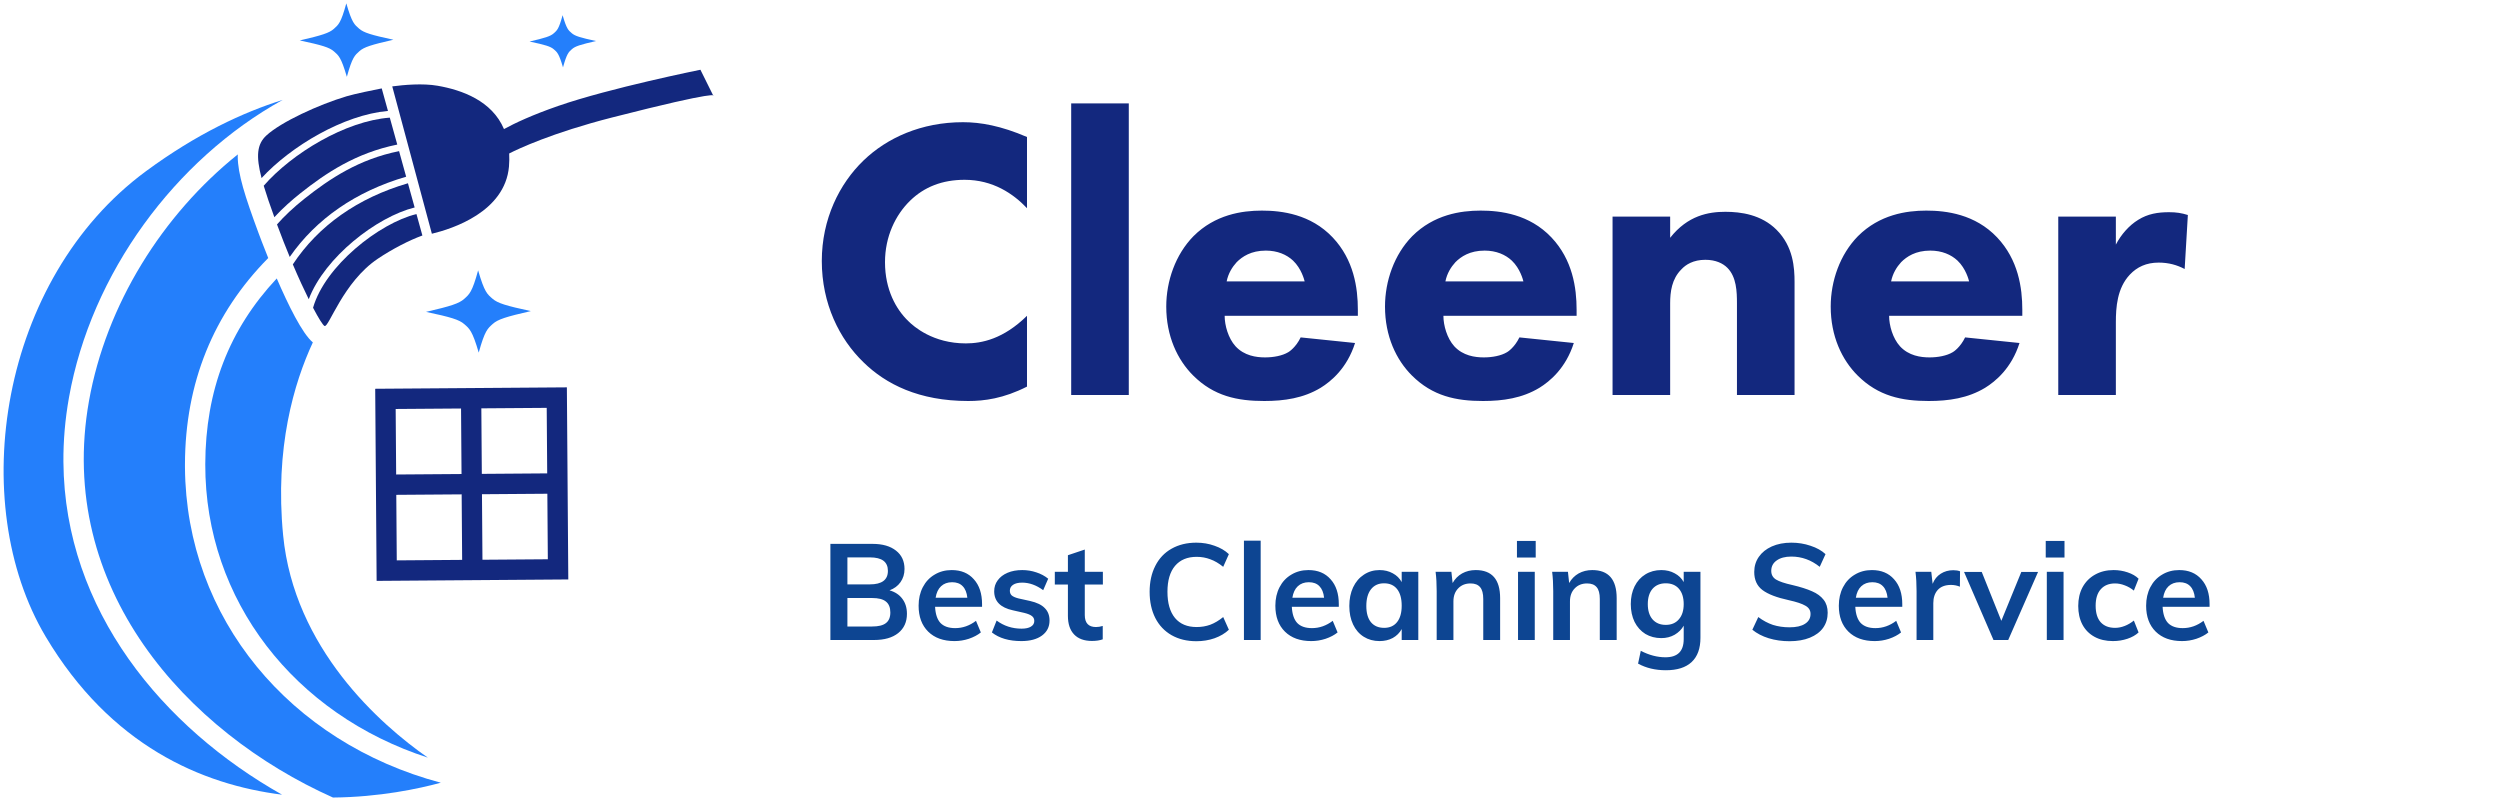
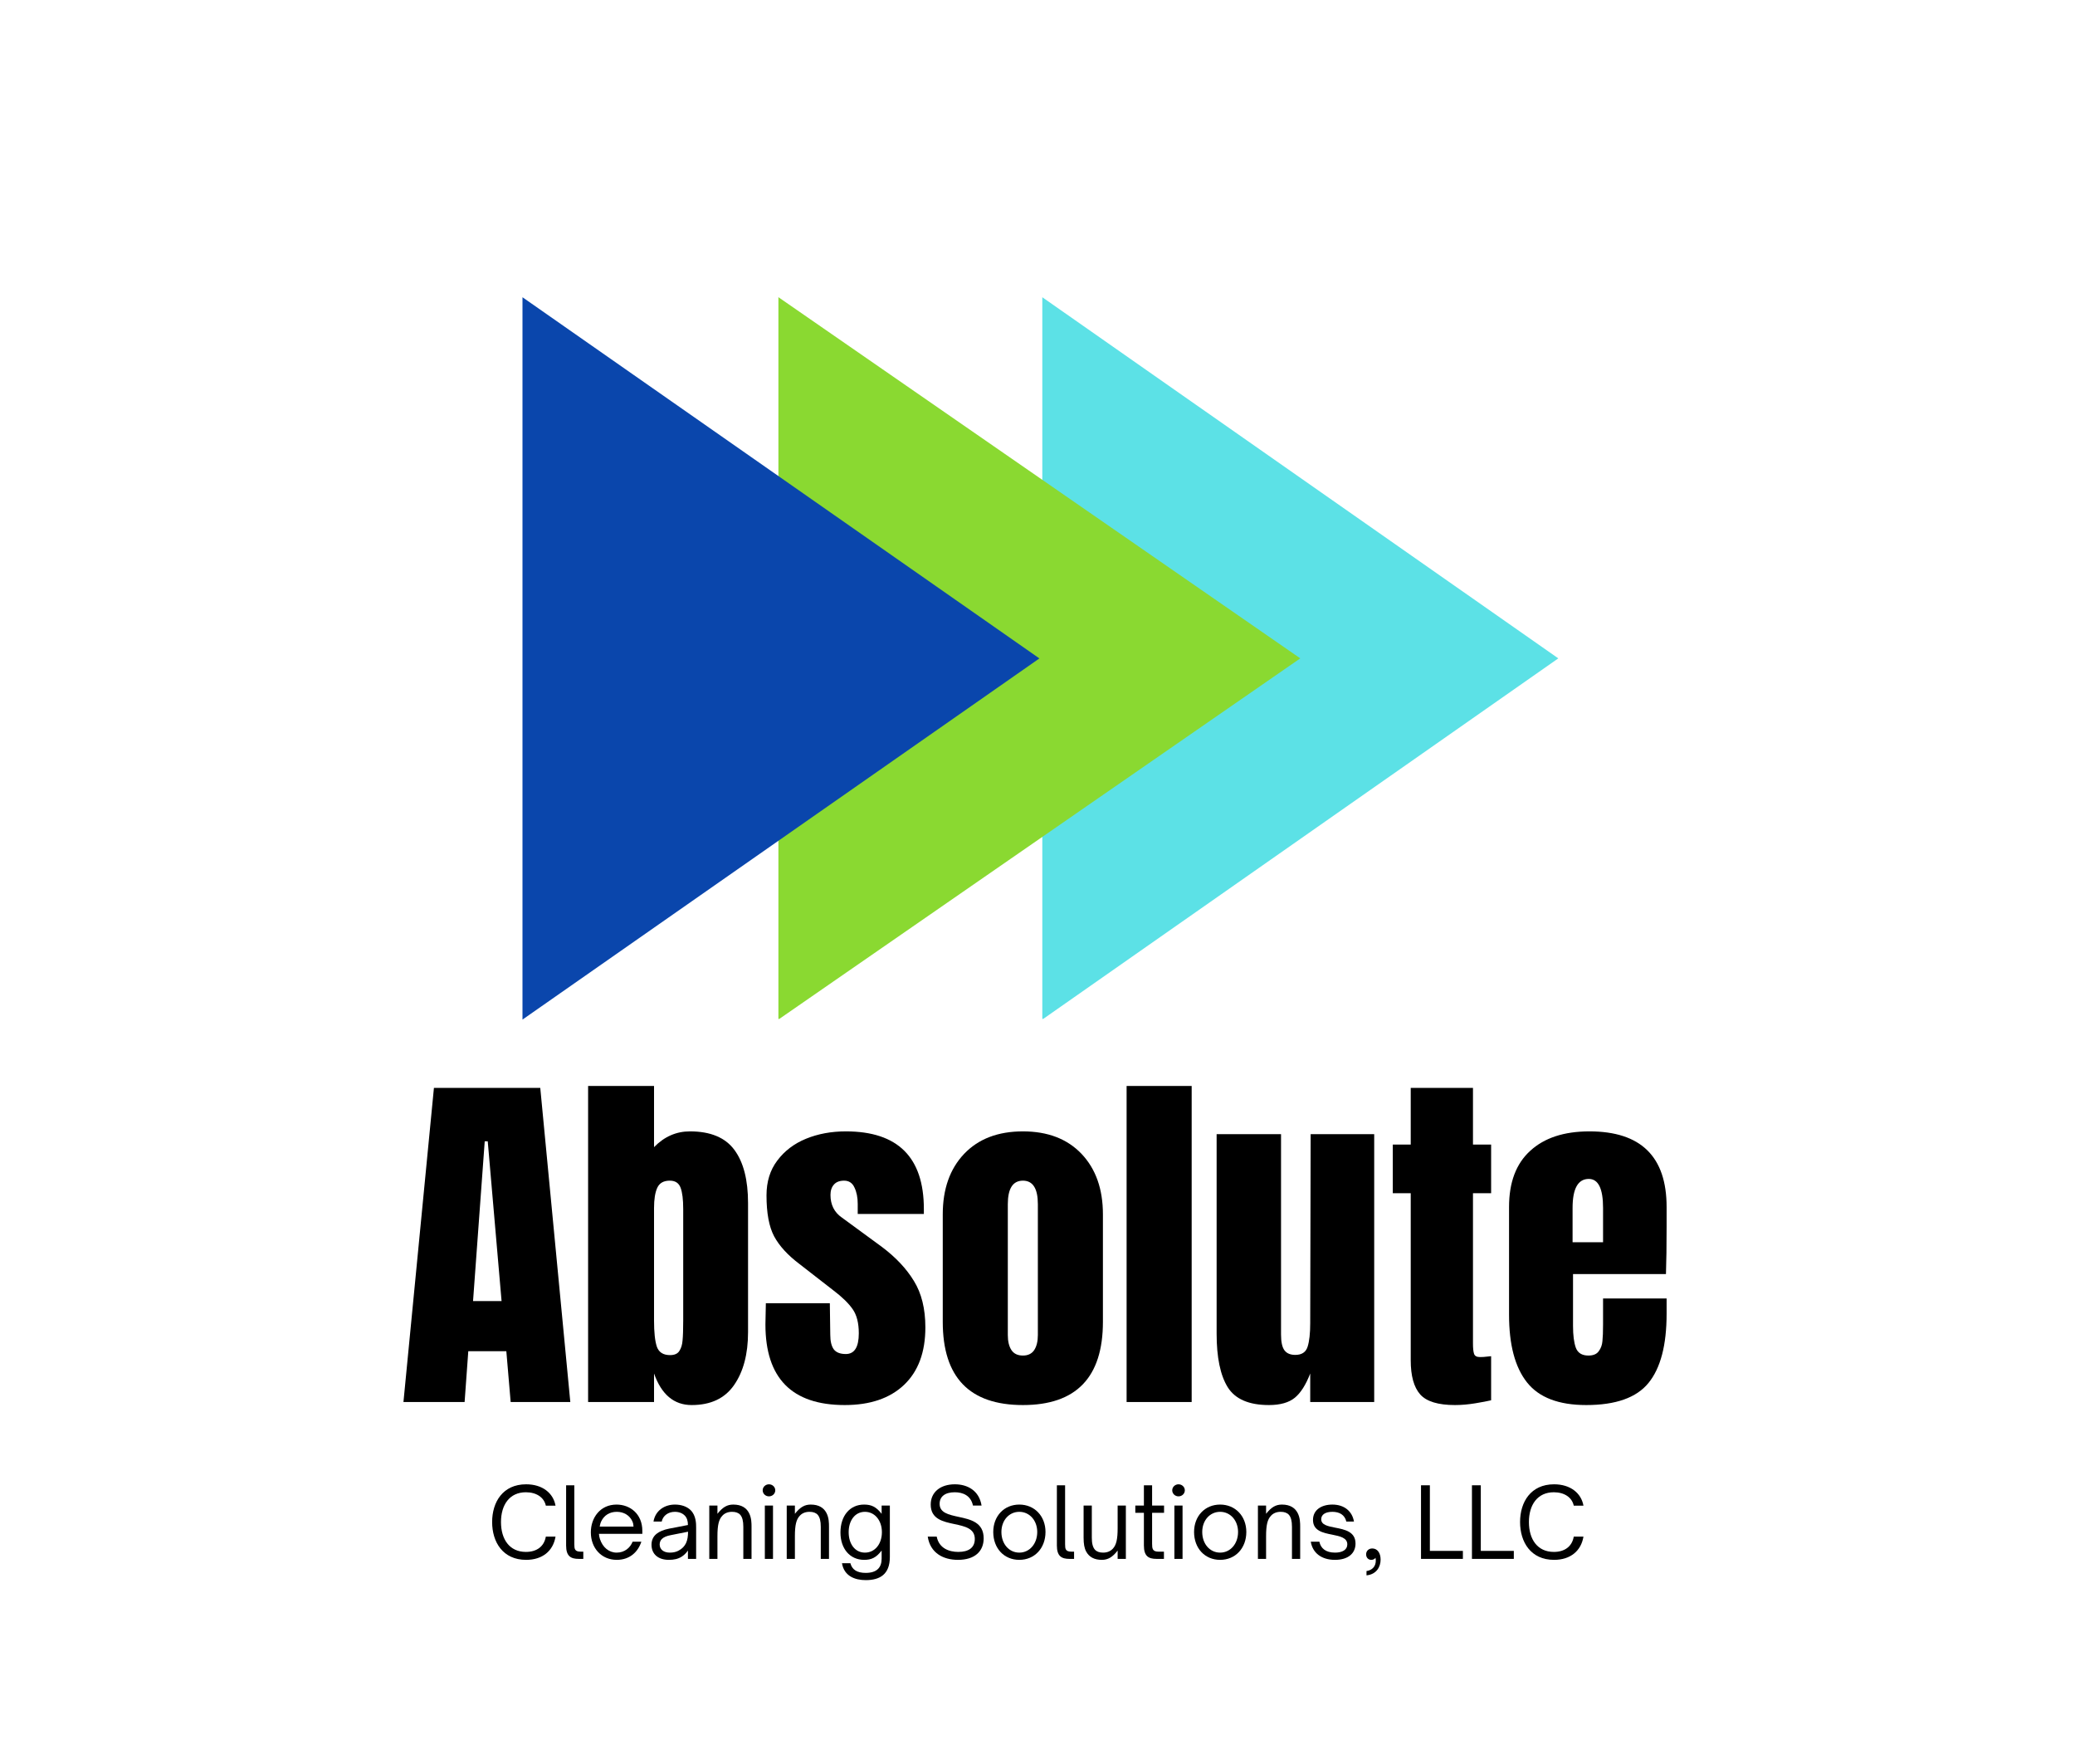
- <svg xmlns="http://www.w3.org/2000/svg" width="500" height="160" viewBox="0 0 500 160" fill="none">
-   <path d="M205.4 63.16C200.68 67.8 196.36 68.68 193.16 68.68C186.6 68.68 182.76 65.32 181.64 64.2C179.24 61.88 177 57.96 177 52.44C177 47.32 179.08 43 182.04 40.12C184.84 37.4 188.44 35.96 192.92 35.96C198.6 35.96 202.68 38.76 205.4 41.64V27.4C200.2 25.16 196.12 24.44 192.6 24.44C184.28 24.44 177.4 27.56 172.68 32.12C167.88 36.76 164.36 43.8 164.36 52.2C164.36 60.76 167.88 67.8 172.68 72.44C177.16 76.84 183.8 80.2 193.64 80.2C196.84 80.2 200.68 79.72 205.4 77.32V63.16ZM214.238 20.68V79H225.758V20.68H214.238ZM245.331 56.28C245.651 54.68 246.451 53.4 247.331 52.44C248.451 51.32 250.211 50.12 253.171 50.12C255.491 50.12 257.331 50.92 258.611 52.12C260.291 53.72 260.851 55.96 260.931 56.28H245.331ZM271.571 61.96C271.571 57.56 270.771 51.96 266.531 47.48C262.131 42.84 256.371 42.12 252.371 42.12C248.371 42.12 243.011 42.92 238.691 47.24C235.091 50.92 233.251 56.2 233.251 61.32C233.251 67.24 235.491 71.96 238.611 75.08C242.771 79.24 247.491 80.2 252.851 80.2C256.851 80.2 260.691 79.64 264.131 77.56C266.211 76.28 269.411 73.64 271.011 68.6L260.131 67.48C259.171 69.48 257.811 70.36 257.651 70.44C256.451 71.16 254.691 71.48 253.011 71.48C251.251 71.48 248.851 71.16 247.091 69.24C245.651 67.64 244.931 65.08 244.931 63.16H271.571V61.96ZM289.081 56.28C289.401 54.68 290.201 53.4 291.081 52.44C292.201 51.32 293.961 50.12 296.921 50.12C299.241 50.12 301.081 50.92 302.361 52.12C304.041 53.72 304.601 55.96 304.681 56.28H289.081ZM315.321 61.96C315.321 57.56 314.521 51.96 310.281 47.48C305.881 42.84 300.121 42.12 296.121 42.12C292.121 42.12 286.761 42.92 282.441 47.24C278.841 50.92 277.001 56.2 277.001 61.32C277.001 67.24 279.241 71.96 282.361 75.08C286.521 79.24 291.241 80.2 296.601 80.2C300.601 80.2 304.441 79.64 307.881 77.56C309.961 76.28 313.161 73.64 314.761 68.6L303.881 67.48C302.921 69.48 301.561 70.36 301.401 70.44C300.201 71.16 298.441 71.48 296.761 71.48C295.001 71.48 292.601 71.16 290.841 69.24C289.401 67.64 288.681 65.08 288.681 63.16H315.321V61.96ZM322.511 79H334.031V60.68C334.031 58.36 334.351 55.8 336.271 53.88C337.151 52.92 338.671 51.96 341.071 51.96C343.151 51.96 344.591 52.68 345.471 53.56C347.311 55.4 347.391 58.36 347.391 60.68V79H358.911V56.44C358.911 53.56 358.671 49.32 355.311 45.96C352.271 42.92 348.191 42.36 345.071 42.36C341.711 42.36 337.551 43.08 334.031 47.56V43.32H322.511V79ZM378.222 56.28C378.542 54.68 379.342 53.4 380.222 52.44C381.342 51.32 383.102 50.12 386.062 50.12C388.382 50.12 390.222 50.92 391.502 52.12C393.182 53.72 393.742 55.96 393.822 56.28H378.222ZM404.462 61.96C404.462 57.56 403.662 51.96 399.422 47.48C395.022 42.84 389.262 42.12 385.262 42.12C381.262 42.12 375.902 42.92 371.582 47.24C367.982 50.92 366.142 56.2 366.142 61.32C366.142 67.24 368.382 71.96 371.502 75.08C375.662 79.24 380.382 80.2 385.742 80.2C389.742 80.2 393.582 79.64 397.022 77.56C399.102 76.28 402.302 73.64 403.902 68.6L393.022 67.48C392.062 69.48 390.702 70.36 390.542 70.44C389.342 71.16 387.582 71.48 385.902 71.48C384.142 71.48 381.742 71.16 379.982 69.24C378.542 67.64 377.822 65.08 377.822 63.16H404.462V61.96ZM411.652 79H423.172V64.52C423.172 61.48 423.412 57.64 425.972 54.92C427.412 53.4 429.252 52.52 431.732 52.52C433.732 52.52 435.412 53 436.932 53.8L437.572 43C436.292 42.6 435.252 42.44 433.812 42.44C431.572 42.44 429.572 42.76 427.652 43.96C425.812 45.08 424.212 46.92 423.172 48.92V43.32H411.652V79Z" fill="#13287E" />
-   <path d="M177.905 118.064C179.021 118.388 179.876 118.955 180.47 119.765C181.082 120.575 181.388 121.574 181.388 122.762C181.388 124.4 180.803 125.687 179.633 126.623C178.481 127.541 176.87 128 174.8 128H166.079V108.776H174.53C176.51 108.776 178.067 109.226 179.201 110.126C180.335 111.008 180.902 112.232 180.902 113.798C180.902 114.806 180.632 115.688 180.092 116.444C179.57 117.182 178.841 117.722 177.905 118.064ZM169.481 116.876H173.963C176.375 116.876 177.581 115.976 177.581 114.176C177.581 113.276 177.284 112.601 176.69 112.151C176.096 111.701 175.187 111.476 173.963 111.476H169.481V116.876ZM174.422 125.3C175.682 125.3 176.6 125.075 177.176 124.625C177.77 124.175 178.067 123.464 178.067 122.492C178.067 121.502 177.77 120.773 177.176 120.305C176.6 119.837 175.682 119.603 174.422 119.603H169.481V125.3H174.422ZM196.412 121.358H187.016C187.088 122.816 187.448 123.896 188.096 124.598C188.762 125.282 189.743 125.624 191.039 125.624C192.533 125.624 193.919 125.138 195.197 124.166L196.169 126.488C195.521 127.01 194.72 127.433 193.766 127.757C192.83 128.063 191.876 128.216 190.904 128.216C188.672 128.216 186.917 127.586 185.639 126.326C184.361 125.066 183.722 123.338 183.722 121.142C183.722 119.756 184.001 118.523 184.559 117.443C185.117 116.363 185.9 115.526 186.908 114.932C187.916 114.32 189.059 114.014 190.337 114.014C192.209 114.014 193.685 114.626 194.765 115.85C195.863 117.056 196.412 118.721 196.412 120.845V121.358ZM190.418 116.444C189.518 116.444 188.78 116.714 188.204 117.254C187.646 117.776 187.286 118.541 187.124 119.549H193.469C193.361 118.523 193.046 117.749 192.524 117.227C192.02 116.705 191.318 116.444 190.418 116.444ZM204.265 128.216C201.799 128.216 199.837 127.64 198.379 126.488L199.324 124.112C200.782 125.192 202.447 125.732 204.319 125.732C205.129 125.732 205.75 125.597 206.182 125.327C206.632 125.057 206.857 124.679 206.857 124.193C206.857 123.779 206.704 123.455 206.398 123.221C206.092 122.969 205.57 122.753 204.832 122.573L202.564 122.06C200.08 121.52 198.838 120.251 198.838 118.253C198.838 117.425 199.072 116.696 199.54 116.066C200.008 115.418 200.665 114.914 201.511 114.554C202.357 114.194 203.338 114.014 204.454 114.014C205.426 114.014 206.362 114.167 207.262 114.473C208.162 114.761 208.954 115.184 209.638 115.742L208.639 118.037C207.271 117.029 205.867 116.525 204.427 116.525C203.653 116.525 203.05 116.669 202.618 116.957C202.186 117.245 201.97 117.641 201.97 118.145C201.97 118.541 202.096 118.856 202.348 119.09C202.618 119.324 203.068 119.522 203.698 119.684L206.02 120.197C207.37 120.503 208.351 120.98 208.963 121.628C209.593 122.258 209.908 123.086 209.908 124.112C209.908 125.372 209.404 126.371 208.396 127.109C207.388 127.847 206.011 128.216 204.265 128.216ZM216.957 116.903V123.005C216.957 124.607 217.704 125.408 219.198 125.408C219.612 125.408 220.062 125.336 220.548 125.192V127.865C219.954 128.081 219.234 128.189 218.388 128.189C216.84 128.189 215.652 127.757 214.824 126.893C213.996 126.029 213.582 124.787 213.582 123.167V116.903H210.963V114.365H213.582V111.044L216.957 109.91V114.365H220.575V116.903H216.957ZM239.268 128.243C237.378 128.243 235.722 127.838 234.3 127.028C232.896 126.218 231.816 125.075 231.06 123.599C230.304 122.105 229.926 120.359 229.926 118.361C229.926 116.381 230.304 114.653 231.06 113.177C231.816 111.683 232.896 110.54 234.3 109.748C235.722 108.938 237.378 108.533 239.268 108.533C240.564 108.533 241.779 108.74 242.913 109.154C244.065 109.55 245.019 110.108 245.775 110.828L244.641 113.366C243.777 112.664 242.913 112.16 242.049 111.854C241.203 111.53 240.294 111.368 239.322 111.368C237.468 111.368 236.028 111.971 235.002 113.177C233.994 114.383 233.49 116.111 233.49 118.361C233.49 120.629 233.994 122.375 235.002 123.599C236.01 124.805 237.45 125.408 239.322 125.408C240.294 125.408 241.203 125.255 242.049 124.949C242.913 124.625 243.777 124.112 244.641 123.41L245.775 125.948C245.019 126.668 244.065 127.235 242.913 127.649C241.779 128.045 240.564 128.243 239.268 128.243ZM248.787 108.128H252.135V128H248.787V108.128ZM267.761 121.358H258.365C258.437 122.816 258.797 123.896 259.445 124.598C260.111 125.282 261.092 125.624 262.388 125.624C263.882 125.624 265.268 125.138 266.546 124.166L267.518 126.488C266.87 127.01 266.069 127.433 265.115 127.757C264.179 128.063 263.225 128.216 262.253 128.216C260.021 128.216 258.266 127.586 256.988 126.326C255.71 125.066 255.071 123.338 255.071 121.142C255.071 119.756 255.35 118.523 255.908 117.443C256.466 116.363 257.249 115.526 258.257 114.932C259.265 114.32 260.408 114.014 261.686 114.014C263.558 114.014 265.034 114.626 266.114 115.85C267.212 117.056 267.761 118.721 267.761 120.845V121.358ZM261.767 116.444C260.867 116.444 260.129 116.714 259.553 117.254C258.995 117.776 258.635 118.541 258.473 119.549H264.818C264.71 118.523 264.395 117.749 263.873 117.227C263.369 116.705 262.667 116.444 261.767 116.444ZM283.66 114.365V128H280.339V125.813C279.925 126.569 279.331 127.163 278.557 127.595C277.783 128.009 276.901 128.216 275.911 128.216C274.723 128.216 273.67 127.928 272.752 127.352C271.834 126.776 271.123 125.957 270.619 124.895C270.115 123.833 269.863 122.6 269.863 121.196C269.863 119.792 270.115 118.55 270.619 117.47C271.141 116.372 271.861 115.526 272.779 114.932C273.697 114.32 274.741 114.014 275.911 114.014C276.901 114.014 277.783 114.23 278.557 114.662C279.331 115.076 279.925 115.661 280.339 116.417V114.365H283.66ZM276.829 125.57C277.945 125.57 278.809 125.183 279.421 124.409C280.033 123.635 280.339 122.546 280.339 121.142C280.339 119.702 280.033 118.595 279.421 117.821C278.809 117.047 277.936 116.66 276.802 116.66C275.686 116.66 274.813 117.065 274.183 117.875C273.571 118.667 273.265 119.774 273.265 121.196C273.265 122.6 273.571 123.68 274.183 124.436C274.813 125.192 275.695 125.57 276.829 125.57ZM295.139 114.014C298.397 114.014 300.026 115.886 300.026 119.63V128H296.651V119.792C296.651 118.712 296.444 117.929 296.03 117.443C295.616 116.939 294.977 116.687 294.113 116.687C293.087 116.687 292.259 117.02 291.629 117.686C290.999 118.334 290.684 119.198 290.684 120.278V128H287.336V118.226C287.336 116.786 287.264 115.499 287.12 114.365H290.279L290.522 116.606C290.99 115.778 291.62 115.139 292.412 114.689C293.222 114.239 294.131 114.014 295.139 114.014ZM303.605 114.365H306.953V128H303.605V114.365ZM307.142 108.182V111.503H303.389V108.182H307.142ZM318.448 114.014C321.706 114.014 323.335 115.886 323.335 119.63V128H319.96V119.792C319.96 118.712 319.753 117.929 319.339 117.443C318.925 116.939 318.286 116.687 317.422 116.687C316.396 116.687 315.568 117.02 314.938 117.686C314.308 118.334 313.993 119.198 313.993 120.278V128H310.645V118.226C310.645 116.786 310.573 115.499 310.429 114.365H313.588L313.831 116.606C314.299 115.778 314.929 115.139 315.721 114.689C316.531 114.239 317.44 114.014 318.448 114.014ZM340.089 114.365V127.568C340.089 129.692 339.504 131.303 338.334 132.401C337.164 133.499 335.445 134.048 333.177 134.048C331.071 134.048 329.217 133.607 327.615 132.725L328.155 130.16C329.811 131.024 331.458 131.456 333.096 131.456C335.526 131.456 336.741 130.25 336.741 127.838V125.138C336.327 125.876 335.724 126.479 334.932 126.947C334.14 127.397 333.249 127.622 332.259 127.622C331.071 127.622 330.009 127.343 329.073 126.785C328.155 126.209 327.435 125.408 326.913 124.382C326.409 123.338 326.157 122.15 326.157 120.818C326.157 119.486 326.409 118.307 326.913 117.281C327.435 116.237 328.155 115.436 329.073 114.878C330.009 114.302 331.071 114.014 332.259 114.014C333.267 114.014 334.158 114.23 334.932 114.662C335.724 115.076 336.327 115.661 336.741 116.417V114.365H340.089ZM333.15 124.976C334.266 124.976 335.139 124.607 335.769 123.869C336.417 123.131 336.741 122.114 336.741 120.818C336.741 119.522 336.426 118.505 335.796 117.767C335.166 117.029 334.284 116.66 333.15 116.66C332.034 116.66 331.152 117.029 330.504 117.767C329.874 118.505 329.559 119.522 329.559 120.818C329.559 122.114 329.874 123.131 330.504 123.869C331.152 124.607 332.034 124.976 333.15 124.976ZM357.895 128.243C356.419 128.243 355.033 128.045 353.737 127.649C352.459 127.253 351.37 126.686 350.47 125.948L351.658 123.41C352.594 124.112 353.566 124.634 354.574 124.976C355.6 125.3 356.716 125.462 357.922 125.462C359.254 125.462 360.28 125.228 361 124.76C361.738 124.292 362.107 123.635 362.107 122.789C362.107 122.069 361.765 121.52 361.081 121.142C360.415 120.746 359.308 120.377 357.76 120.035C355.348 119.513 353.593 118.838 352.495 118.01C351.397 117.182 350.848 115.976 350.848 114.392C350.848 113.258 351.154 112.25 351.766 111.368C352.378 110.486 353.242 109.793 354.358 109.289C355.492 108.785 356.797 108.533 358.273 108.533C359.623 108.533 360.901 108.74 362.107 109.154C363.331 109.55 364.33 110.108 365.104 110.828L363.943 113.366C362.233 111.998 360.343 111.314 358.273 111.314C357.031 111.314 356.05 111.575 355.33 112.097C354.61 112.601 354.25 113.294 354.25 114.176C354.25 114.932 354.565 115.508 355.195 115.904C355.843 116.3 356.941 116.669 358.489 117.011C360.091 117.389 361.396 117.803 362.404 118.253C363.412 118.685 364.186 119.252 364.726 119.954C365.266 120.638 365.536 121.502 365.536 122.546C365.536 123.698 365.23 124.706 364.618 125.57C364.006 126.416 363.124 127.073 361.972 127.541C360.82 128.009 359.461 128.243 357.895 128.243ZM380.455 121.358H371.059C371.131 122.816 371.491 123.896 372.139 124.598C372.805 125.282 373.786 125.624 375.082 125.624C376.576 125.624 377.962 125.138 379.24 124.166L380.212 126.488C379.564 127.01 378.763 127.433 377.809 127.757C376.873 128.063 375.919 128.216 374.947 128.216C372.715 128.216 370.96 127.586 369.682 126.326C368.404 125.066 367.765 123.338 367.765 121.142C367.765 119.756 368.044 118.523 368.602 117.443C369.16 116.363 369.943 115.526 370.951 114.932C371.959 114.32 373.102 114.014 374.38 114.014C376.252 114.014 377.728 114.626 378.808 115.85C379.906 117.056 380.455 118.721 380.455 120.845V121.358ZM374.461 116.444C373.561 116.444 372.823 116.714 372.247 117.254C371.689 117.776 371.329 118.541 371.167 119.549H377.512C377.404 118.523 377.089 117.749 376.567 117.227C376.063 116.705 375.361 116.444 374.461 116.444ZM390.657 114.041C391.179 114.041 391.629 114.113 392.007 114.257L391.98 117.335C391.404 117.101 390.81 116.984 390.198 116.984C389.046 116.984 388.164 117.317 387.552 117.983C386.958 118.649 386.661 119.531 386.661 120.629V128H383.313V118.226C383.313 116.786 383.241 115.499 383.097 114.365H386.256L386.526 116.768C386.868 115.886 387.408 115.211 388.146 114.743C388.884 114.275 389.721 114.041 390.657 114.041ZM407.609 114.392L401.642 128H398.699L392.813 114.392H396.35L400.265 124.166L404.261 114.392H407.609ZM409.363 114.365H412.711V128H409.363V114.365ZM412.9 108.182V111.503H409.147V108.182H412.9ZM422.586 128.216C421.164 128.216 419.931 127.928 418.887 127.352C417.843 126.776 417.042 125.966 416.484 124.922C415.926 123.86 415.647 122.618 415.647 121.196C415.647 119.774 415.935 118.523 416.511 117.443C417.105 116.363 417.933 115.526 418.995 114.932C420.075 114.32 421.317 114.014 422.721 114.014C423.693 114.014 424.629 114.167 425.529 114.473C426.447 114.779 427.176 115.202 427.716 115.742L426.771 118.118C426.195 117.65 425.583 117.299 424.935 117.065C424.287 116.813 423.648 116.687 423.018 116.687C421.794 116.687 420.84 117.074 420.156 117.848C419.472 118.604 419.13 119.702 419.13 121.142C419.13 122.582 419.463 123.68 420.129 124.436C420.813 125.192 421.776 125.57 423.018 125.57C423.648 125.57 424.287 125.444 424.935 125.192C425.583 124.94 426.195 124.58 426.771 124.112L427.716 126.488C427.14 127.028 426.393 127.451 425.475 127.757C424.557 128.063 423.594 128.216 422.586 128.216ZM441.916 121.358H432.52C432.592 122.816 432.952 123.896 433.6 124.598C434.266 125.282 435.247 125.624 436.543 125.624C438.037 125.624 439.423 125.138 440.701 124.166L441.673 126.488C441.025 127.01 440.224 127.433 439.27 127.757C438.334 128.063 437.38 128.216 436.408 128.216C434.176 128.216 432.421 127.586 431.143 126.326C429.865 125.066 429.226 123.338 429.226 121.142C429.226 119.756 429.505 118.523 430.063 117.443C430.621 116.363 431.404 115.526 432.412 114.932C433.42 114.32 434.563 114.014 435.841 114.014C437.713 114.014 439.189 114.626 440.269 115.85C441.367 117.056 441.916 118.721 441.916 120.845V121.358ZM435.922 116.444C435.022 116.444 434.284 116.714 433.708 117.254C433.15 117.776 432.79 118.541 432.628 119.549H438.973C438.865 118.523 438.55 117.749 438.028 117.227C437.524 116.705 436.822 116.444 435.922 116.444Z" fill="#0D4592" />
-   <path d="M140.085 13.95L142.677 19.178C142.677 19.178 144.544 17.847 122.454 23.487C110.382 26.571 103.598 29.796 101.837 30.695C101.875 31.529 101.877 32.395 101.794 33.329C100.977 42.399 90.421 45.778 86.374 46.748L78.449 17.278C80.769 16.971 84.548 16.629 87.527 17.151C92.394 18.001 98.389 20.143 100.796 25.816C102.911 24.655 106.363 23.019 111.652 21.185C121.988 17.596 140.085 13.95 140.085 13.95Z" fill="#13287E" />
-   <path d="M79.454 28.913C71.2 30.585 65.216 34.572 59.999 38.718C58.498 39.913 56.586 41.569 54.872 43.44C53.986 41.001 53.274 38.929 52.741 37.15C58.371 30.689 69.1 24.178 77.96 23.528L79.454 28.913Z" fill="#13287E" />
-   <path d="M60.839 39.786C65.94 35.735 71.784 31.839 79.816 30.227L81.23 35.342C71.198 38.266 63.234 43.765 57.945 51.388C57.145 49.454 56.324 47.375 55.514 45.187C55.474 45.081 55.442 44.987 55.403 44.882C56.849 43.229 58.717 41.475 60.839 39.786Z" fill="#13287E" />
-   <path d="M77.594 22.186C68.739 22.961 58.216 29.22 52.311 35.613C51.157 31.185 51.401 28.82 53.277 27.094C56.198 24.403 63.723 20.926 69.33 19.254C71.003 18.755 74.802 17.978 76.345 17.681L77.594 22.186Z" fill="#13287E" />
-   <path d="M83.291 42.806L84.477 47.1C81.891 48.032 78.432 49.818 75.56 51.748C68.591 56.432 65.75 65.608 64.906 65.195C64.584 65.036 63.749 63.726 62.611 61.551C65.005 53.194 75.82 44.644 83.291 42.806Z" fill="#13287E" />
-   <path d="M82.93 41.493C75.369 43.368 64.953 51.417 61.749 59.844C60.801 57.923 59.712 55.572 58.566 52.876C63.667 45.145 71.56 39.58 81.588 36.652L82.93 41.493Z" fill="#13287E" />
-   <path d="M17.797 80.192C21.229 60.939 32.452 42.996 47.562 30.879C47.559 31.02 47.545 31.162 47.546 31.307C47.572 34.806 48.969 39.205 51.706 46.603C51.925 47.197 52.647 49.124 53.647 51.605C42.648 62.743 37.037 76.596 36.993 92.829C36.99 93.052 36.992 93.283 36.994 93.507C37.217 123.67 57.992 148.5 88.161 156.544C83.763 157.741 75.946 159.421 66.594 159.507C37.247 146.377 11.148 117.512 17.797 80.192Z" fill="#247FFB" />
-   <path d="M75.325 116.176L75.041 77.755L113.375 77.47L113.659 115.89L75.325 116.176ZM92.429 111.976L92.332 98.872L79.257 98.969L79.353 112.074L92.429 111.976ZM79.231 94.901L92.306 94.804L92.209 81.699L79.134 81.797L79.231 94.901ZM96.268 81.669L96.364 94.774L109.44 94.676L109.343 81.572L96.268 81.669ZM109.47 98.748L96.394 98.845L96.491 111.95L109.566 111.852L109.47 98.748Z" fill="#13287E" />
-   <path d="M41.055 92.838C41.095 78.09 45.787 65.906 55.351 55.688C57.606 60.915 60.453 66.741 62.57 68.477C58.825 76.527 54.92 89.548 56.626 107.05C58.822 129.627 75.976 144.854 85.57 151.528C58.955 142.904 40.991 120.107 41.055 92.838Z" fill="#247FFB" />
-   <path d="M13.8 79.476C13.011 83.899 12.652 88.213 12.683 92.398C12.903 122.107 32.663 145.557 56.412 158.936C40.356 156.924 22.128 149.127 9.144 127.34C-6.82 100.546 -0.069 55.803 29.189 34.245C39.344 26.762 48.666 22.448 56.527 19.983C34.999 31.901 18.227 54.655 13.8 79.476Z" fill="#247FFB" />
-   <path d="M119.212 8.206C116.044 7.525 114.997 7.203 114.344 6.632C113.69 6.061 113.325 5.828 112.522 3.036C111.761 5.844 111.399 6.082 110.754 6.659C110.113 7.24 109.068 7.577 105.91 8.306C109.062 8.98 110.109 9.289 110.762 9.861C111.415 10.432 111.781 10.672 112.599 13.476C113.376 10.66 113.738 10.415 114.383 9.834C115.024 9.253 116.066 8.927 119.212 8.206Z" fill="#247FFB" />
-   <path d="M106.165 62.218C101.171 61.143 99.521 60.634 98.494 59.736C97.466 58.838 96.889 58.47 95.625 54.067C94.425 58.489 93.853 58.861 92.84 59.778C91.826 60.691 90.183 61.225 85.206 62.375C90.176 63.435 91.826 63.924 92.853 64.826C93.881 65.728 94.458 66.103 95.746 70.523C96.969 66.085 97.541 65.7 98.555 64.784C99.568 63.867 101.207 63.353 106.165 62.218Z" fill="#247FFB" />
-   <path d="M78.677 7.947C74.216 6.985 72.742 6.534 71.825 5.733C70.908 4.929 70.39 4.603 69.262 0.669C68.192 4.62 67.678 4.953 66.773 5.771C65.868 6.585 64.401 7.062 59.955 8.087C64.392 9.034 65.866 9.473 66.787 10.278C67.704 11.082 68.219 11.419 69.37 15.365C70.463 11.402 70.973 11.058 71.878 10.24C72.787 9.418 74.254 8.96 78.677 7.947Z" fill="#247FFB" />
+ <svg xmlns="http://www.w3.org/2000/svg" width="200" zoomAndPan="magnify" viewBox="0 0 150 127.5" height="170" preserveAspectRatio="xMidYMid meet" version="1.0">
+   <defs>
+     <g />
+     <clipPath id="96a65741b4">
+       <path d="M 75.348 21.484 L 112.648 21.484 L 112.648 73.789 L 75.348 73.789 Z M 75.348 21.484 " clip-rule="nonzero" />
+     </clipPath>
+     <clipPath id="f98a66969b">
+       <path d="M 112.648 47.586 L 75.348 73.691 L 75.348 21.484 Z M 112.648 47.586 " clip-rule="nonzero" />
+     </clipPath>
+     <clipPath id="aad6afb434">
+       <path d="M 56.27 21.48 L 93.996 21.48 L 93.996 73.793 L 56.27 73.793 Z M 56.27 21.48 " clip-rule="nonzero" />
+     </clipPath>
+     <clipPath id="743c58b9ab">
+       <path d="M 93.996 47.586 L 56.27 73.691 L 56.27 21.48 Z M 93.996 47.586 " clip-rule="nonzero" />
+     </clipPath>
+     <clipPath id="e31b348ac1">
+       <path d="M 37.77 21.484 L 75.137 21.484 L 75.137 73.738 L 37.77 73.738 Z M 37.77 21.484 " clip-rule="nonzero" />
+     </clipPath>
+     <clipPath id="2828f44afb">
+       <path d="M 75.137 47.59 L 37.77 73.695 L 37.77 21.484 Z M 75.137 47.59 " clip-rule="nonzero" />
+     </clipPath>
+   </defs>
+   <g clip-path="url(#96a65741b4)">
+     <g clip-path="url(#f98a66969b)">
+       <path fill="#5ce1e6" d="M 112.648 21.484 L 112.648 73.645 L 75.348 73.645 L 75.348 21.484 Z M 112.648 21.484 " fill-opacity="1" fill-rule="nonzero" />
+     </g>
+   </g>
+   <g clip-path="url(#aad6afb434)">
+     <g clip-path="url(#743c58b9ab)">
+       <path fill="#8ad931" d="M 93.996 21.48 L 93.996 73.648 L 56.27 73.648 L 56.27 21.48 Z M 93.996 21.48 " fill-opacity="1" fill-rule="nonzero" />
+     </g>
+   </g>
+   <g clip-path="url(#e31b348ac1)">
+     <g clip-path="url(#2828f44afb)">
+       <path fill="#0a46ac" d="M 75.137 21.484 L 75.137 73.738 L 37.77 73.738 L 37.77 21.484 Z M 75.137 21.484 " fill-opacity="1" fill-rule="nonzero" />
+     </g>
+   </g>
+   <g fill="#000000" fill-opacity="1">
+     <g transform="translate(28.77424, 101.3366)">
+       <g>
+         <path d="M 0.391 0 L 2.594 -22.703 L 10.281 -22.703 L 12.453 0 L 8.141 0 L 7.828 -3.672 L 5.078 -3.672 L 4.812 0 Z M 5.422 -7.297 L 7.484 -7.297 L 6.484 -18.844 L 6.266 -18.844 Z M 5.422 -7.297 " />
+       </g>
+     </g>
+   </g>
+   <g fill="#000000" fill-opacity="1">
+     <g transform="translate(41.59168, 101.3366)">
+       <g>
+         <path d="M 8.406 0.219 C 7.133 0.219 6.227 -0.539 5.688 -2.062 L 5.688 0 L 0.922 0 L 0.922 -22.844 L 5.688 -22.844 L 5.688 -18.422 C 6.426 -19.18 7.289 -19.562 8.281 -19.562 C 9.77 -19.562 10.844 -19.113 11.5 -18.219 C 12.156 -17.332 12.484 -16.051 12.484 -14.375 L 12.484 -5.047 C 12.484 -3.461 12.145 -2.188 11.469 -1.219 C 10.801 -0.258 9.781 0.219 8.406 0.219 Z M 6.844 -3.391 C 7.164 -3.391 7.391 -3.488 7.516 -3.688 C 7.648 -3.883 7.727 -4.141 7.75 -4.453 C 7.781 -4.766 7.797 -5.242 7.797 -5.891 L 7.797 -13.953 C 7.797 -14.641 7.734 -15.148 7.609 -15.484 C 7.484 -15.828 7.223 -16 6.828 -16 C 6.379 -16 6.078 -15.828 5.922 -15.484 C 5.766 -15.148 5.688 -14.66 5.688 -14.016 L 5.688 -5.891 C 5.688 -5.047 5.754 -4.414 5.891 -4 C 6.035 -3.594 6.352 -3.391 6.844 -3.391 Z M 6.844 -3.391 " />
+       </g>
+     </g>
+   </g>
+   <g fill="#000000" fill-opacity="1">
+     <g transform="translate(54.83196, 101.3366)">
+       <g>
+         <path d="M 6.234 0.219 C 2.41 0.219 0.5 -1.723 0.5 -5.609 L 0.531 -7.141 L 5.156 -7.141 L 5.188 -4.859 C 5.188 -4.398 5.27 -4.051 5.438 -3.812 C 5.613 -3.582 5.906 -3.469 6.312 -3.469 C 6.938 -3.469 7.25 -3.969 7.25 -4.969 C 7.25 -5.707 7.102 -6.285 6.812 -6.703 C 6.52 -7.129 6.055 -7.582 5.422 -8.062 L 2.969 -9.969 C 2.113 -10.613 1.5 -11.285 1.125 -11.984 C 0.758 -12.68 0.578 -13.664 0.578 -14.938 C 0.578 -15.926 0.836 -16.766 1.359 -17.453 C 1.879 -18.148 2.57 -18.676 3.438 -19.031 C 4.301 -19.383 5.258 -19.562 6.312 -19.562 C 10.07 -19.562 11.953 -17.691 11.953 -13.953 L 11.953 -13.594 L 7.172 -13.594 L 7.172 -14.328 C 7.172 -14.785 7.094 -15.176 6.938 -15.5 C 6.789 -15.832 6.539 -16 6.188 -16 C 5.863 -16 5.617 -15.906 5.453 -15.719 C 5.285 -15.531 5.203 -15.281 5.203 -14.969 C 5.203 -14.258 5.477 -13.711 6.031 -13.328 L 8.891 -11.234 C 9.91 -10.473 10.691 -9.645 11.234 -8.75 C 11.785 -7.863 12.062 -6.742 12.062 -5.391 C 12.062 -3.598 11.547 -2.211 10.516 -1.234 C 9.492 -0.266 8.066 0.219 6.234 0.219 Z M 6.234 0.219 " />
+       </g>
+     </g>
+   </g>
+   <g fill="#000000" fill-opacity="1">
+     <g transform="translate(67.38511, 101.3366)">
+       <g>
+         <path d="M 6.562 0.219 C 2.695 0.219 0.766 -1.785 0.766 -5.797 L 0.766 -13.562 C 0.766 -15.395 1.281 -16.852 2.312 -17.938 C 3.344 -19.02 4.758 -19.562 6.562 -19.562 C 8.352 -19.562 9.766 -19.02 10.797 -17.938 C 11.828 -16.852 12.344 -15.395 12.344 -13.562 L 12.344 -5.797 C 12.344 -1.785 10.414 0.219 6.562 0.219 Z M 6.562 -3.359 C 6.926 -3.359 7.195 -3.488 7.375 -3.75 C 7.551 -4.02 7.641 -4.383 7.641 -4.844 L 7.641 -14.297 C 7.641 -15.43 7.281 -16 6.562 -16 C 5.832 -16 5.469 -15.43 5.469 -14.297 L 5.469 -4.844 C 5.469 -4.383 5.555 -4.02 5.734 -3.75 C 5.91 -3.488 6.188 -3.359 6.562 -3.359 Z M 6.562 -3.359 " />
+       </g>
+     </g>
+   </g>
+   <g fill="#000000" fill-opacity="1">
+     <g transform="translate(80.51968, 101.3366)">
+       <g>
+         <path d="M 0.922 0 L 0.922 -22.844 L 5.625 -22.844 L 5.625 0 Z M 0.922 0 " />
+       </g>
+     </g>
+   </g>
+   <g fill="#000000" fill-opacity="1">
+     <g transform="translate(87.07375, 101.3366)">
+       <g>
+         <path d="M 4.656 0.219 C 3.207 0.219 2.211 -0.211 1.672 -1.078 C 1.141 -1.941 0.875 -3.227 0.875 -4.938 L 0.875 -19.359 L 5.531 -19.359 L 5.531 -5.875 C 5.531 -5.75 5.531 -5.414 5.531 -4.875 C 5.531 -4.344 5.613 -3.961 5.781 -3.734 C 5.945 -3.516 6.207 -3.406 6.562 -3.406 C 7.031 -3.406 7.328 -3.602 7.453 -4 C 7.578 -4.395 7.641 -4.961 7.641 -5.703 L 7.641 -5.875 L 7.672 -19.359 L 12.266 -19.359 L 12.266 0 L 7.641 0 L 7.641 -2.062 C 7.328 -1.25 6.957 -0.664 6.531 -0.312 C 6.102 0.039 5.477 0.219 4.656 0.219 Z M 4.656 0.219 " />
+       </g>
+     </g>
+   </g>
+   <g fill="#000000" fill-opacity="1">
+     <g transform="translate(100.2612, 101.3366)">
+       <g>
+         <path d="M 4.922 0.219 C 3.703 0.219 2.863 -0.035 2.406 -0.547 C 1.945 -1.066 1.719 -1.891 1.719 -3.016 L 1.719 -15.094 L 0.422 -15.094 L 0.422 -18.609 L 1.719 -18.609 L 1.719 -22.703 L 6.219 -22.703 L 6.219 -18.609 L 7.531 -18.609 L 7.531 -15.094 L 6.219 -15.094 L 6.219 -4.234 C 6.219 -3.898 6.242 -3.648 6.297 -3.484 C 6.348 -3.328 6.488 -3.25 6.719 -3.25 C 6.895 -3.25 7.062 -3.258 7.219 -3.281 C 7.375 -3.301 7.477 -3.312 7.531 -3.312 L 7.531 -0.125 C 7.27 -0.062 6.883 0.008 6.375 0.094 C 5.875 0.176 5.391 0.219 4.922 0.219 Z M 4.922 0.219 " />
+       </g>
+     </g>
+   </g>
+   <g fill="#000000" fill-opacity="1">
+     <g transform="translate(108.3216, 101.3366)">
+       <g>
+         <path d="M 6.344 0.219 C 4.352 0.219 2.926 -0.328 2.062 -1.422 C 1.195 -2.516 0.766 -4.145 0.766 -6.312 L 0.766 -14.094 C 0.766 -15.875 1.273 -17.227 2.297 -18.156 C 3.316 -19.094 4.742 -19.562 6.578 -19.562 C 10.297 -19.562 12.156 -17.738 12.156 -14.094 L 12.156 -12.688 C 12.156 -11.281 12.141 -10.133 12.109 -9.25 L 5.391 -9.25 L 5.391 -5.5 C 5.391 -4.832 5.457 -4.305 5.594 -3.922 C 5.738 -3.547 6.039 -3.359 6.5 -3.359 C 6.852 -3.359 7.102 -3.461 7.25 -3.672 C 7.406 -3.879 7.492 -4.117 7.516 -4.391 C 7.547 -4.672 7.562 -5.078 7.562 -5.609 L 7.562 -7.484 L 12.156 -7.484 L 12.156 -6.375 C 12.156 -4.113 11.719 -2.445 10.844 -1.375 C 9.977 -0.312 8.477 0.219 6.344 0.219 Z M 7.562 -11.547 L 7.562 -14.031 C 7.562 -15.426 7.219 -16.125 6.531 -16.125 C 5.75 -16.125 5.359 -15.426 5.359 -14.031 L 5.359 -11.547 Z M 7.562 -11.547 " />
+       </g>
+     </g>
+   </g>
+   <g fill="#000000" fill-opacity="1">
+     <g transform="translate(35.22807, 112.6748)">
+       <g>
+         <path d="M 2.805 0.07 C 3.988 0.07 4.762 -0.578 4.93 -1.609 L 4.23 -1.609 C 4.102 -0.879 3.555 -0.504 2.789 -0.504 C 1.605 -0.504 0.988 -1.414 0.988 -2.664 C 0.988 -3.906 1.605 -4.816 2.789 -4.816 C 3.555 -4.816 4.102 -4.441 4.23 -3.848 L 4.93 -3.848 C 4.77 -4.754 3.988 -5.391 2.805 -5.391 C 1.121 -5.391 0.348 -4.105 0.348 -2.664 C 0.348 -1.219 1.121 0.07 2.805 0.07 Z M 2.805 0.07 " />
+       </g>
+     </g>
+   </g>
+   <g fill="#000000" fill-opacity="1">
+     <g transform="translate(40.44366, 112.6748)">
+       <g>
+         <path d="M 1.723 0 L 1.723 -0.523 L 1.535 -0.523 C 1.102 -0.523 1.074 -0.719 1.074 -1.059 L 1.074 -5.32 L 0.48 -5.32 L 0.48 -0.969 C 0.48 -0.195 0.816 0 1.395 0 Z M 1.723 0 " />
+       </g>
+     </g>
+   </g>
+   <g fill="#000000" fill-opacity="1">
+     <g transform="translate(42.37511, 112.6748)">
+       <g>
+         <path d="M 2.211 0.07 C 3.164 0.07 3.75 -0.516 3.988 -1.242 L 3.355 -1.242 C 3.188 -0.816 2.789 -0.453 2.203 -0.453 C 1.645 -0.453 1.191 -0.836 0.996 -1.43 C 0.957 -1.547 0.926 -1.695 0.922 -1.812 L 4.059 -1.812 L 4.059 -2.023 C 4.059 -3.262 3.164 -3.926 2.195 -3.926 C 1.004 -3.926 0.336 -2.965 0.336 -1.918 C 0.336 -0.781 1.102 0.07 2.211 0.07 Z M 0.977 -2.336 C 0.996 -2.453 1.031 -2.594 1.086 -2.711 C 1.297 -3.152 1.695 -3.402 2.211 -3.402 C 2.707 -3.402 3.137 -3.16 3.34 -2.711 C 3.391 -2.602 3.418 -2.461 3.422 -2.336 Z M 0.977 -2.336 " />
+       </g>
+     </g>
+   </g>
+   <g fill="#000000" fill-opacity="1">
+     <g transform="translate(46.76095, 112.6748)">
+       <g>
+         <path d="M 1.59 0.07 C 1.945 0.07 2.246 0.008 2.504 -0.152 C 2.676 -0.258 2.832 -0.406 2.969 -0.605 L 2.969 0 L 3.562 0 L 3.562 -2.273 C 3.562 -2.531 3.562 -3.137 3.16 -3.527 C 2.887 -3.793 2.477 -3.926 2.027 -3.926 C 1.289 -3.926 0.613 -3.5 0.48 -2.699 L 1.074 -2.699 C 1.164 -3.129 1.547 -3.402 2.023 -3.402 C 2.32 -3.402 2.566 -3.305 2.734 -3.137 C 2.895 -2.977 2.969 -2.746 2.969 -2.449 L 1.598 -2.184 C 1.215 -2.105 0.922 -1.988 0.711 -1.82 C 0.461 -1.625 0.336 -1.352 0.336 -1.023 C 0.336 -0.348 0.816 0.07 1.59 0.07 Z M 1.66 -0.453 C 1.215 -0.453 0.926 -0.684 0.926 -1.039 C 0.926 -1.207 0.984 -1.34 1.086 -1.441 C 1.219 -1.57 1.43 -1.66 1.723 -1.715 L 2.977 -1.965 C 2.977 -1.324 2.824 -0.871 2.273 -0.586 C 2.098 -0.496 1.898 -0.453 1.66 -0.453 Z M 1.66 -0.453 " />
+       </g>
+     </g>
+   </g>
+   <g fill="#000000" fill-opacity="1">
+     <g transform="translate(50.77724, 112.6748)">
+       <g>
+         <path d="M 1.086 0 L 1.086 -1.645 C 1.086 -2.434 1.184 -2.852 1.438 -3.117 C 1.598 -3.293 1.828 -3.402 2.141 -3.402 C 2.406 -3.402 2.602 -3.332 2.734 -3.188 C 2.887 -3.012 2.957 -2.734 2.957 -2.32 L 2.957 0 L 3.551 0 L 3.551 -2.32 C 3.551 -2.566 3.551 -2.969 3.367 -3.32 C 3.18 -3.676 2.836 -3.926 2.23 -3.926 C 1.812 -3.926 1.477 -3.758 1.086 -3.258 L 1.086 -3.855 L 0.496 -3.855 L 0.496 0 Z M 1.086 0 " />
+       </g>
+     </g>
+   </g>
+   <g fill="#000000" fill-opacity="1">
+     <g transform="translate(54.79353, 112.6748)">
+       <g>
+         <path d="M 0.793 -4.52 C 1.047 -4.52 1.25 -4.715 1.25 -4.957 C 1.25 -5.195 1.047 -5.391 0.793 -5.391 C 0.543 -5.391 0.34 -5.195 0.34 -4.957 C 0.34 -4.715 0.543 -4.52 0.793 -4.52 Z M 1.086 0 L 1.086 -3.855 L 0.496 -3.855 L 0.496 0 Z M 1.086 0 " />
+       </g>
+     </g>
+   </g>
+   <g fill="#000000" fill-opacity="1">
+     <g transform="translate(56.37634, 112.6748)">
+       <g>
+         <path d="M 1.086 0 L 1.086 -1.645 C 1.086 -2.434 1.184 -2.852 1.438 -3.117 C 1.598 -3.293 1.828 -3.402 2.141 -3.402 C 2.406 -3.402 2.602 -3.332 2.734 -3.188 C 2.887 -3.012 2.957 -2.734 2.957 -2.32 L 2.957 0 L 3.551 0 L 3.551 -2.32 C 3.551 -2.566 3.551 -2.969 3.367 -3.32 C 3.18 -3.676 2.836 -3.926 2.23 -3.926 C 1.812 -3.926 1.477 -3.758 1.086 -3.258 L 1.086 -3.855 L 0.496 -3.855 L 0.496 0 Z M 1.086 0 " />
+       </g>
+     </g>
+   </g>
+   <g fill="#000000" fill-opacity="1">
+     <g transform="translate(60.39263, 112.6748)">
+       <g>
+         <path d="M 2.195 1.535 C 3.207 1.535 3.934 1.121 3.934 -0.133 L 3.934 -3.855 L 3.34 -3.855 L 3.34 -3.258 C 2.949 -3.758 2.609 -3.926 2.07 -3.926 C 1.039 -3.926 0.363 -3.109 0.363 -1.91 C 0.363 -0.746 1.039 0.07 2.078 0.07 C 2.594 0.07 2.941 -0.082 3.34 -0.602 L 3.34 -0.02 C 3.34 0.621 3 1.012 2.188 1.012 C 1.555 1.012 1.199 0.773 1.082 0.312 L 0.473 0.312 C 0.629 1.25 1.414 1.535 2.195 1.535 Z M 2.133 -0.453 C 1.41 -0.453 0.957 -1.086 0.957 -1.93 C 0.957 -2.77 1.41 -3.402 2.133 -3.402 C 2.844 -3.402 3.359 -2.781 3.359 -1.93 C 3.359 -1.074 2.852 -0.453 2.133 -0.453 Z M 2.133 -0.453 " />
+       </g>
+     </g>
+   </g>
+   <g fill="#000000" fill-opacity="1">
+     <g transform="translate(64.82031, 112.6748)">
+       <g />
+     </g>
+   </g>
+   <g fill="#000000" fill-opacity="1">
+     <g transform="translate(66.77268, 112.6748)">
+       <g>
+         <path d="M 2.477 0.07 C 3.688 0.07 4.336 -0.543 4.336 -1.484 C 4.336 -2.648 3.383 -2.852 2.512 -3.039 C 1.801 -3.195 1.152 -3.332 1.152 -3.98 C 1.152 -4.492 1.527 -4.816 2.246 -4.816 C 2.832 -4.816 3.41 -4.582 3.562 -3.855 L 4.184 -3.855 C 4.008 -4.949 3.152 -5.391 2.254 -5.391 C 1.215 -5.391 0.508 -4.832 0.508 -3.926 C 0.508 -2.879 1.395 -2.691 2.223 -2.516 C 2.977 -2.355 3.695 -2.203 3.695 -1.441 C 3.695 -0.809 3.25 -0.504 2.504 -0.504 C 1.84 -0.504 1.109 -0.762 0.941 -1.609 L 0.293 -1.609 C 0.473 -0.418 1.422 0.07 2.477 0.07 Z M 2.477 0.07 " />
+       </g>
+     </g>
+   </g>
+   <g fill="#000000" fill-opacity="1">
+     <g transform="translate(71.46532, 112.6748)">
+       <g>
+         <path d="M 2.219 0.07 C 3.332 0.07 4.113 -0.781 4.113 -1.945 C 4.113 -3.09 3.32 -3.926 2.219 -3.926 C 1.117 -3.926 0.336 -3.09 0.336 -1.945 C 0.336 -0.766 1.117 0.07 2.219 0.07 Z M 2.219 -0.453 C 1.484 -0.453 0.926 -1.074 0.926 -1.945 C 0.926 -2.781 1.477 -3.402 2.219 -3.402 C 2.965 -3.402 3.516 -2.77 3.516 -1.945 C 3.516 -1.086 2.957 -0.453 2.219 -0.453 Z M 2.219 -0.453 " />
+       </g>
+     </g>
+   </g>
+   <g fill="#000000" fill-opacity="1">
+     <g transform="translate(75.9209, 112.6748)">
+       <g>
+         <path d="M 1.723 0 L 1.723 -0.523 L 1.535 -0.523 C 1.102 -0.523 1.074 -0.719 1.074 -1.059 L 1.074 -5.32 L 0.48 -5.32 L 0.48 -0.969 C 0.48 -0.195 0.816 0 1.395 0 Z M 1.723 0 " />
+       </g>
+     </g>
+   </g>
+   <g fill="#000000" fill-opacity="1">
+     <g transform="translate(77.85234, 112.6748)">
+       <g>
+         <path d="M 1.801 0.07 C 2.238 0.07 2.574 -0.125 2.941 -0.602 L 2.941 0 L 3.535 0 L 3.535 -3.855 L 2.941 -3.855 L 2.941 -2.211 C 2.941 -1.422 2.844 -1.004 2.594 -0.738 C 2.418 -0.551 2.184 -0.453 1.891 -0.453 C 1.625 -0.453 1.43 -0.523 1.297 -0.668 C 1.145 -0.844 1.074 -1.117 1.074 -1.535 L 1.074 -3.855 L 0.48 -3.855 L 0.48 -1.535 C 0.48 -1.086 0.535 -0.773 0.664 -0.535 C 0.879 -0.133 1.254 0.07 1.801 0.07 Z M 1.801 0.07 " />
+       </g>
+     </g>
+   </g>
+   <g fill="#000000" fill-opacity="1">
+     <g transform="translate(81.88258, 112.6748)">
+       <g>
+         <path d="M 2.258 0 L 2.258 -0.523 L 1.863 -0.523 C 1.43 -0.523 1.402 -0.746 1.402 -1.086 L 1.402 -3.332 L 2.266 -3.332 L 2.266 -3.855 L 1.402 -3.855 L 1.402 -5.32 L 0.809 -5.32 L 0.809 -3.855 L 0.188 -3.855 L 0.188 -3.332 L 0.809 -3.332 L 0.809 -0.969 C 0.809 -0.195 1.145 0 1.723 0 Z M 2.258 0 " />
+       </g>
+     </g>
+   </g>
+   <g fill="#000000" fill-opacity="1">
+     <g transform="translate(84.39973, 112.6748)">
+       <g>
+         <path d="M 0.793 -4.52 C 1.047 -4.52 1.25 -4.715 1.25 -4.957 C 1.25 -5.195 1.047 -5.391 0.793 -5.391 C 0.543 -5.391 0.34 -5.195 0.34 -4.957 C 0.34 -4.715 0.543 -4.52 0.793 -4.52 Z M 1.086 0 L 1.086 -3.855 L 0.496 -3.855 L 0.496 0 Z M 1.086 0 " />
+       </g>
+     </g>
+   </g>
+   <g fill="#000000" fill-opacity="1">
+     <g transform="translate(85.98254, 112.6748)">
+       <g>
+         <path d="M 2.219 0.07 C 3.332 0.07 4.113 -0.781 4.113 -1.945 C 4.113 -3.09 3.32 -3.926 2.219 -3.926 C 1.117 -3.926 0.336 -3.09 0.336 -1.945 C 0.336 -0.766 1.117 0.07 2.219 0.07 Z M 2.219 -0.453 C 1.484 -0.453 0.926 -1.074 0.926 -1.945 C 0.926 -2.781 1.477 -3.402 2.219 -3.402 C 2.965 -3.402 3.516 -2.77 3.516 -1.945 C 3.516 -1.086 2.957 -0.453 2.219 -0.453 Z M 2.219 -0.453 " />
+       </g>
+     </g>
+   </g>
+   <g fill="#000000" fill-opacity="1">
+     <g transform="translate(90.43811, 112.6748)">
+       <g>
+         <path d="M 1.086 0 L 1.086 -1.645 C 1.086 -2.434 1.184 -2.852 1.438 -3.117 C 1.598 -3.293 1.828 -3.402 2.141 -3.402 C 2.406 -3.402 2.602 -3.332 2.734 -3.188 C 2.887 -3.012 2.957 -2.734 2.957 -2.32 L 2.957 0 L 3.551 0 L 3.551 -2.32 C 3.551 -2.566 3.551 -2.969 3.367 -3.32 C 3.18 -3.676 2.836 -3.926 2.23 -3.926 C 1.812 -3.926 1.477 -3.758 1.086 -3.258 L 1.086 -3.855 L 0.496 -3.855 L 0.496 0 Z M 1.086 0 " />
+       </g>
+     </g>
+   </g>
+   <g fill="#000000" fill-opacity="1">
+     <g transform="translate(94.45441, 112.6748)">
+       <g>
+         <path d="M 2.051 0.07 C 3 0.07 3.535 -0.398 3.535 -1.109 C 3.535 -1.973 2.754 -2.125 2.062 -2.258 C 1.535 -2.363 1.055 -2.453 1.055 -2.867 C 1.055 -3.199 1.352 -3.402 1.863 -3.402 C 2.371 -3.402 2.754 -3.188 2.871 -2.699 L 3.422 -2.699 C 3.293 -3.465 2.699 -3.926 1.863 -3.926 C 1.074 -3.926 0.461 -3.543 0.461 -2.816 C 0.461 -2.027 1.184 -1.883 1.855 -1.75 C 2.418 -1.637 2.941 -1.527 2.941 -1.047 C 2.941 -0.656 2.578 -0.453 2.059 -0.453 C 1.367 -0.453 1.02 -0.773 0.922 -1.242 L 0.301 -1.242 C 0.434 -0.434 1.066 0.07 2.051 0.07 Z M 2.051 0.07 " />
+       </g>
+     </g>
+   </g>
+   <g fill="#000000" fill-opacity="1">
+     <g transform="translate(98.33822, 112.6748)">
+       <g>
+         <path d="M 0.445 1.191 C 1.18 1.117 1.465 0.559 1.465 0.055 C 1.465 -0.426 1.234 -0.754 0.863 -0.754 C 0.594 -0.754 0.418 -0.57 0.418 -0.328 C 0.418 -0.082 0.586 0.07 0.781 0.07 C 0.926 0.07 1.031 0.02 1.094 -0.082 C 1.109 -0.016 1.117 0.055 1.117 0.125 C 1.117 0.523 0.879 0.816 0.445 0.879 Z M 0.445 1.191 " />
+       </g>
+     </g>
+   </g>
+   <g fill="#000000" fill-opacity="1">
+     <g transform="translate(100.2209, 112.6748)">
+       <g />
+     </g>
+   </g>
+   <g fill="#000000" fill-opacity="1">
+     <g transform="translate(102.1732, 112.6748)">
+       <g>
+         <path d="M 3.578 0 L 3.578 -0.578 L 1.191 -0.578 L 1.191 -5.32 L 0.551 -5.32 L 0.551 0 Z M 3.578 0 " />
+       </g>
+     </g>
+   </g>
+   <g fill="#000000" fill-opacity="1">
+     <g transform="translate(105.8548, 112.6748)">
+       <g>
+         <path d="M 3.578 0 L 3.578 -0.578 L 1.191 -0.578 L 1.191 -5.32 L 0.551 -5.32 L 0.551 0 Z M 3.578 0 " />
+       </g>
+     </g>
+   </g>
+   <g fill="#000000" fill-opacity="1">
+     <g transform="translate(109.5364, 112.6748)">
+       <g>
+         <path d="M 2.805 0.07 C 3.988 0.07 4.762 -0.578 4.93 -1.609 L 4.23 -1.609 C 4.102 -0.879 3.555 -0.504 2.789 -0.504 C 1.605 -0.504 0.988 -1.414 0.988 -2.664 C 0.988 -3.906 1.605 -4.816 2.789 -4.816 C 3.555 -4.816 4.102 -4.441 4.23 -3.848 L 4.93 -3.848 C 4.77 -4.754 3.988 -5.391 2.805 -5.391 C 1.121 -5.391 0.348 -4.105 0.348 -2.664 C 0.348 -1.219 1.121 0.07 2.805 0.07 Z M 2.805 0.07 " />
+       </g>
+     </g>
+   </g>
</svg>
